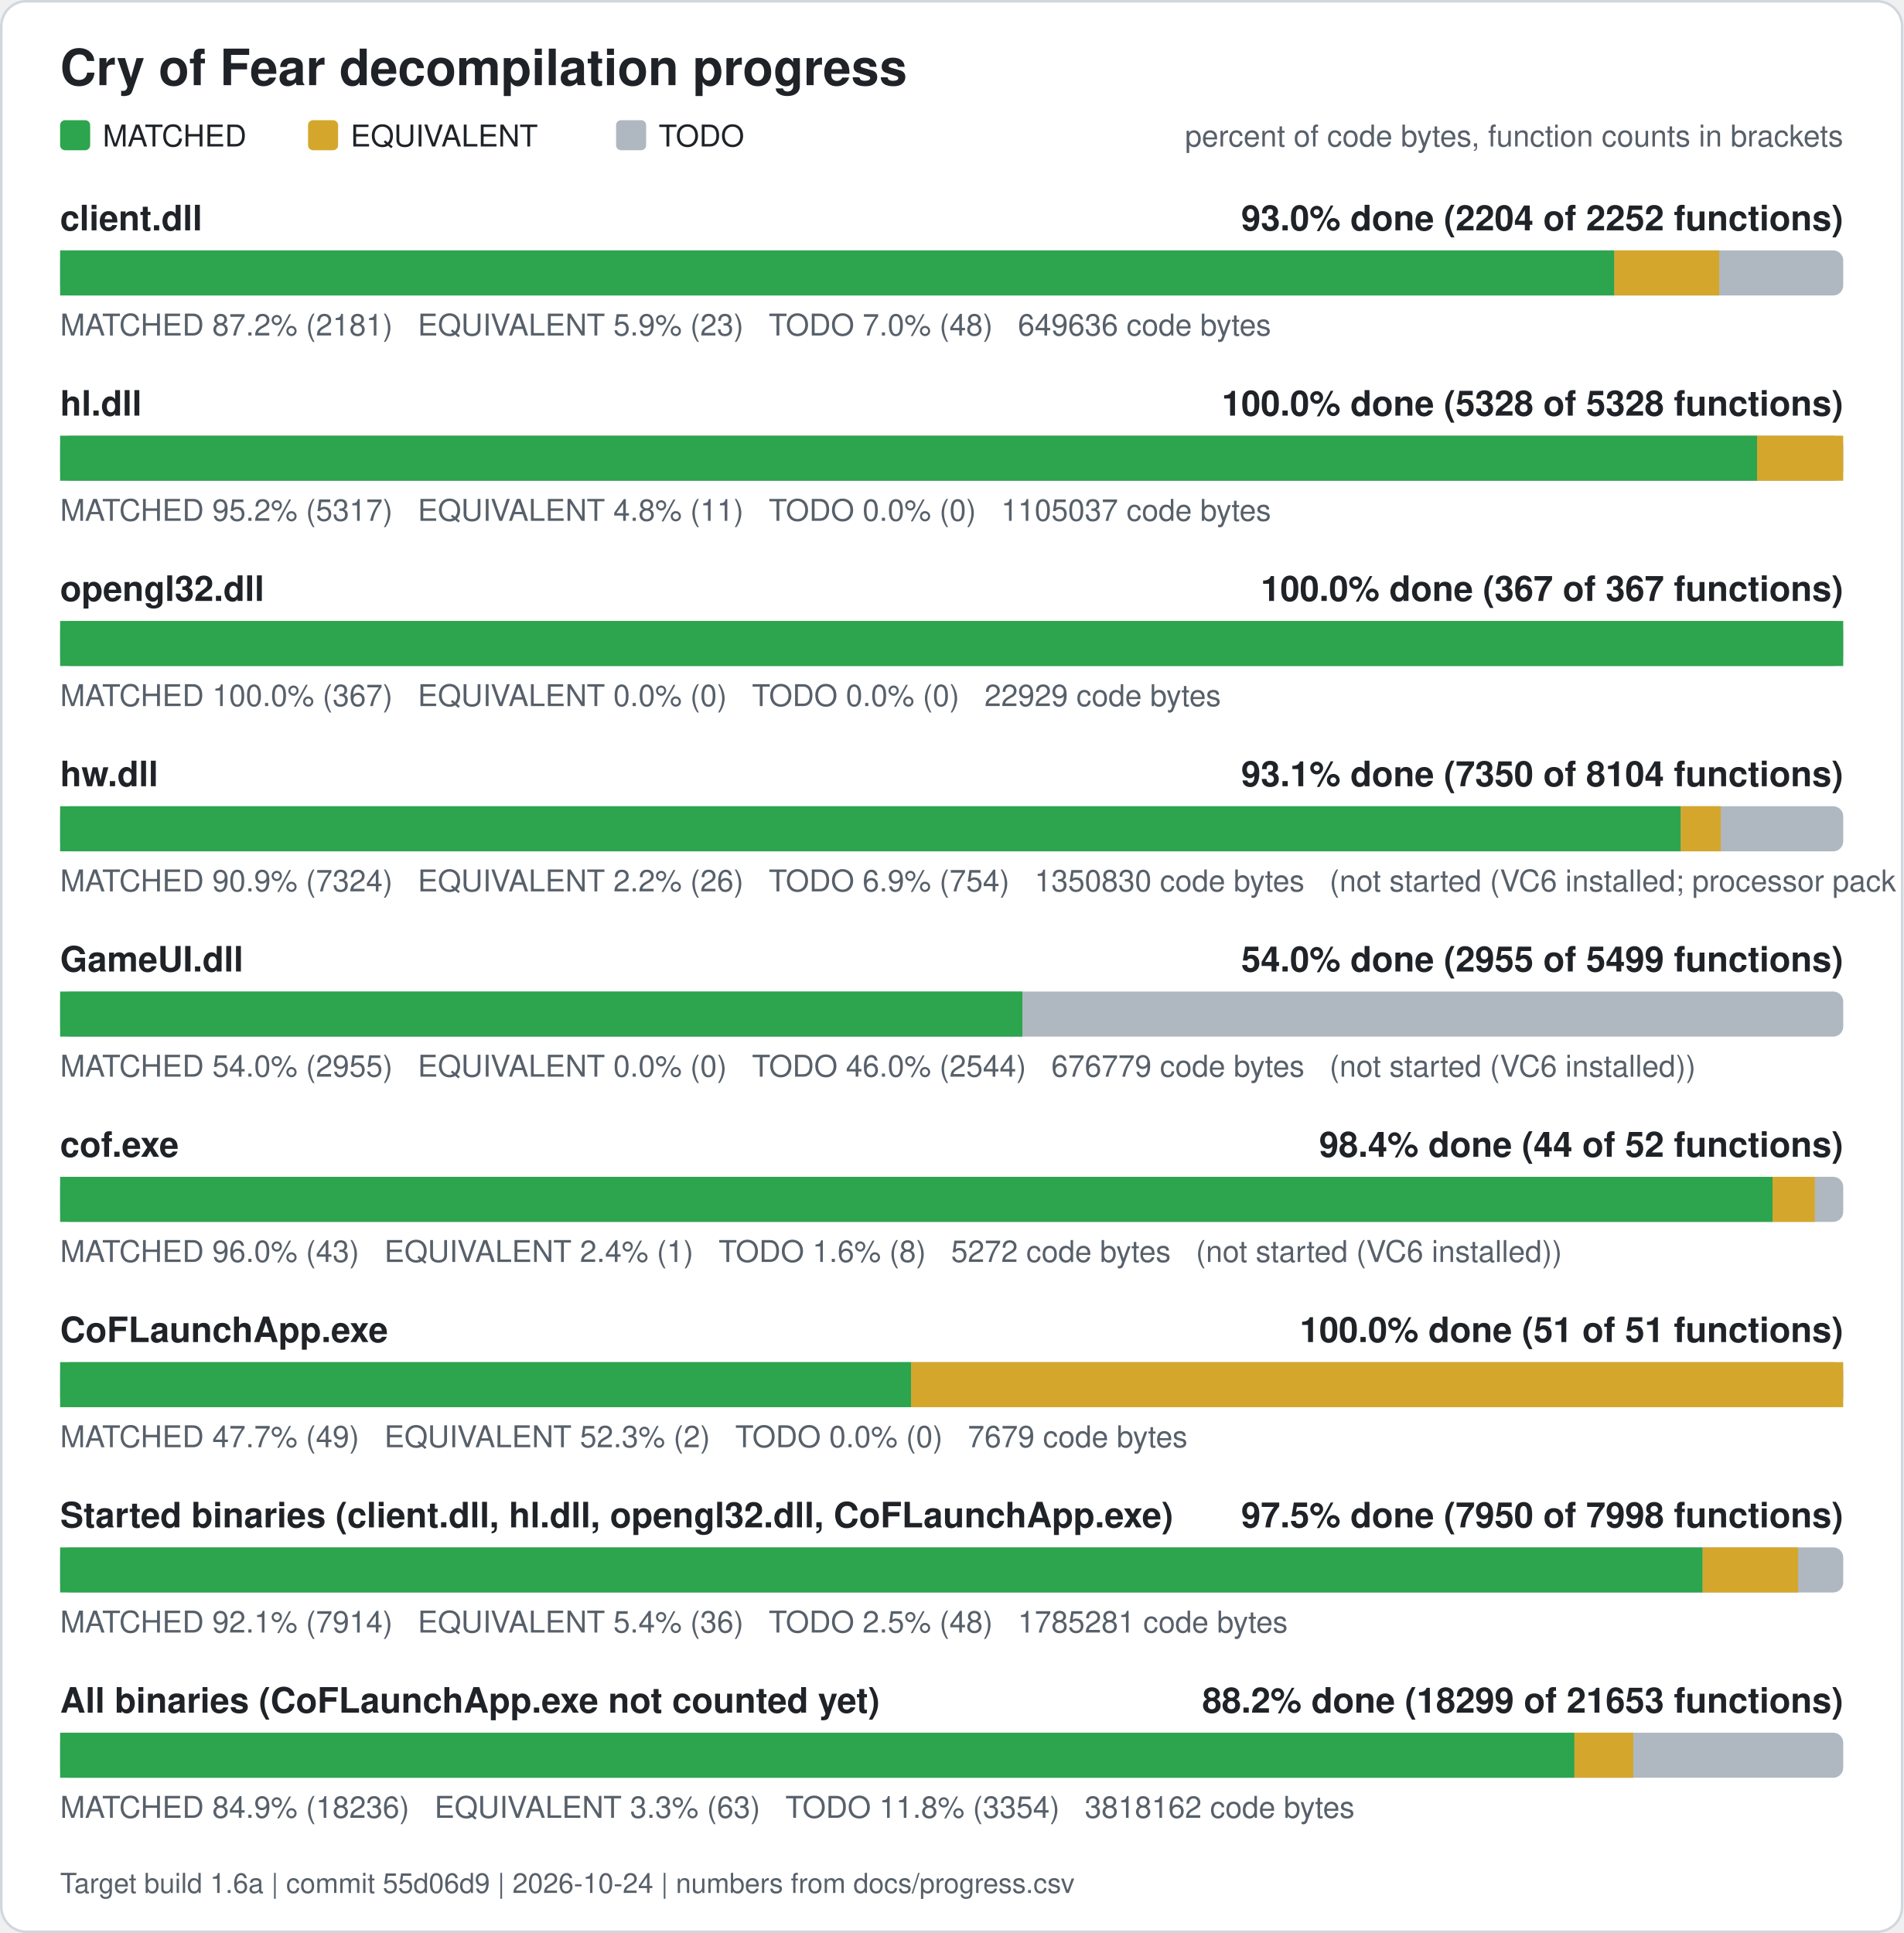
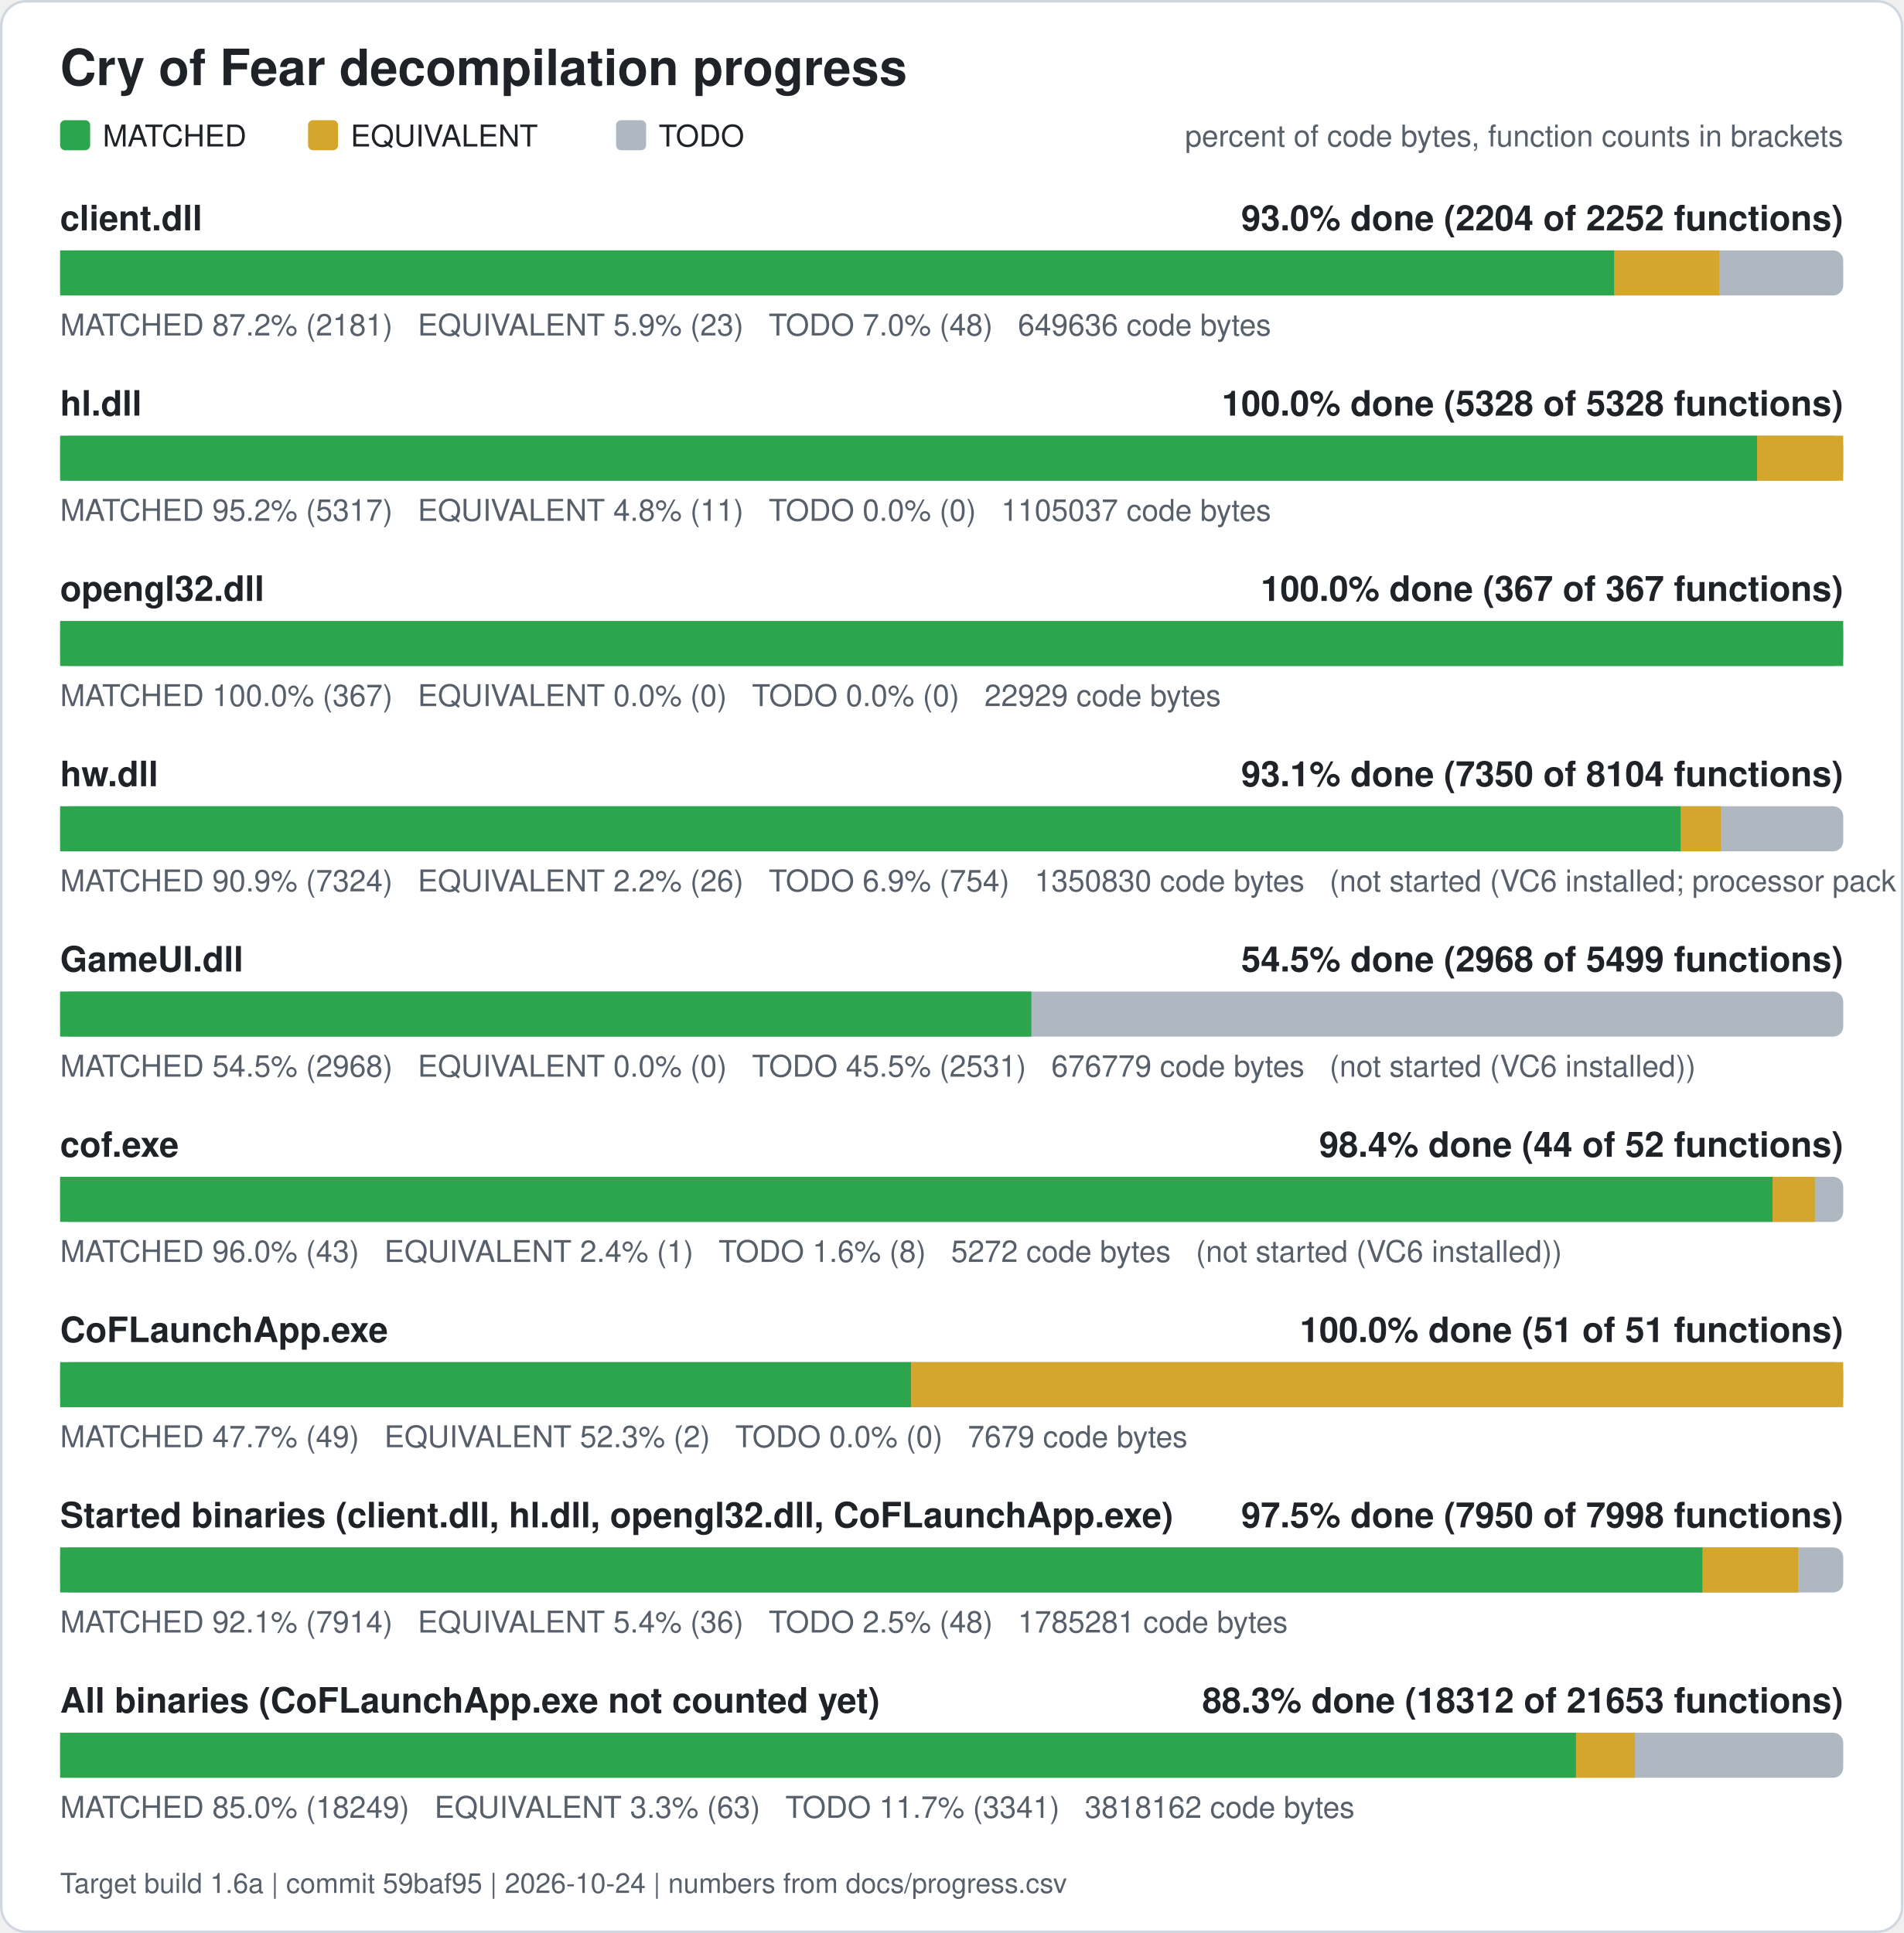
<svg xmlns="http://www.w3.org/2000/svg" width="760" height="772" viewBox="0 0 760 772" role="img" aria-label="Cry of Fear decompilation progress">
  <rect x="0.5" y="0.5" width="759" height="771" rx="10" fill="#ffffff" stroke="#d0d7de" />
  <text x="24" y="34" font-family="Segoe UI, Helvetica, Arial, sans-serif" font-size="20" font-weight="600" fill="#1f2328">Cry of Fear decompilation progress</text>
  <rect x="24" y="48" width="12" height="12" rx="2" fill="#2da44e" />
  <text x="41" y="58.5" font-family="Segoe UI, Helvetica, Arial, sans-serif" font-size="12" fill="#1f2328">MATCHED</text>
  <rect x="123" y="48" width="12" height="12" rx="2" fill="#d4a72c" />
  <text x="140" y="58.5" font-family="Segoe UI, Helvetica, Arial, sans-serif" font-size="12" fill="#1f2328">EQUIVALENT</text>
  <rect x="246" y="48" width="12" height="12" rx="2" fill="#afb8c1" />
  <text x="263" y="58.5" font-family="Segoe UI, Helvetica, Arial, sans-serif" font-size="12" fill="#1f2328">TODO</text>
  <text x="736" y="58.5" font-family="Segoe UI, Helvetica, Arial, sans-serif" font-size="12" fill="#57606a" text-anchor="end">percent of code bytes, function counts in brackets</text>
  <text x="24" y="92" font-family="Segoe UI, Helvetica, Arial, sans-serif" font-size="14" font-weight="600" fill="#1f2328">client.dll</text>
  <text x="736" y="92" font-family="Segoe UI, Helvetica, Arial, sans-serif" font-size="14" font-weight="600" fill="#1f2328" text-anchor="end">93.0% done (2204 of 2252 functions)</text>
  <rect x="24" y="100" width="712" height="18" rx="4" fill="#afb8c1" />
  <rect x="24.00" y="100" width="620.61" height="18" fill="#2da44e" />
  <rect x="644.61" y="100" width="41.89" height="18" fill="#d4a72c" />
  <text x="24" y="134" font-family="Segoe UI, Helvetica, Arial, sans-serif" font-size="12" fill="#57606a" xml:space="preserve">MATCHED 87.2% (2181)   EQUIVALENT 5.9% (23)   TODO 7.0% (48)   649636 code bytes</text>
  <text x="24" y="166" font-family="Segoe UI, Helvetica, Arial, sans-serif" font-size="14" font-weight="600" fill="#1f2328">hl.dll</text>
  <text x="736" y="166" font-family="Segoe UI, Helvetica, Arial, sans-serif" font-size="14" font-weight="600" fill="#1f2328" text-anchor="end">100.0% done (5328 of 5328 functions)</text>
  <rect x="24" y="174" width="712" height="18" rx="4" fill="#afb8c1" />
  <rect x="24.00" y="174" width="677.61" height="18" fill="#2da44e" />
  <rect x="701.61" y="174" width="34.39" height="18" fill="#d4a72c" />
  <text x="24" y="208" font-family="Segoe UI, Helvetica, Arial, sans-serif" font-size="12" fill="#57606a" xml:space="preserve">MATCHED 95.2% (5317)   EQUIVALENT 4.8% (11)   TODO 0.0% (0)   1105037 code bytes</text>
  <text x="24" y="240" font-family="Segoe UI, Helvetica, Arial, sans-serif" font-size="14" font-weight="600" fill="#1f2328">opengl32.dll</text>
  <text x="736" y="240" font-family="Segoe UI, Helvetica, Arial, sans-serif" font-size="14" font-weight="600" fill="#1f2328" text-anchor="end">100.0% done (367 of 367 functions)</text>
  <rect x="24" y="248" width="712" height="18" rx="4" fill="#afb8c1" />
  <rect x="24.00" y="248" width="712.00" height="18" fill="#2da44e" />
  <text x="24" y="282" font-family="Segoe UI, Helvetica, Arial, sans-serif" font-size="12" fill="#57606a" xml:space="preserve">MATCHED 100.0% (367)   EQUIVALENT 0.0% (0)   TODO 0.0% (0)   22929 code bytes</text>
  <text x="24" y="314" font-family="Segoe UI, Helvetica, Arial, sans-serif" font-size="14" font-weight="600" fill="#1f2328">hw.dll</text>
  <text x="736" y="314" font-family="Segoe UI, Helvetica, Arial, sans-serif" font-size="14" font-weight="600" fill="#1f2328" text-anchor="end">93.1% done (7350 of 8104 functions)</text>
  <rect x="24" y="322" width="712" height="18" rx="4" fill="#afb8c1" />
  <rect x="24.00" y="322" width="647.15" height="18" fill="#2da44e" />
  <rect x="671.15" y="322" width="15.98" height="18" fill="#d4a72c" />
  <text x="24" y="356" font-family="Segoe UI, Helvetica, Arial, sans-serif" font-size="12" fill="#57606a" xml:space="preserve">MATCHED 90.9% (7324)   EQUIVALENT 2.2% (26)   TODO 6.9% (754)   1350830 code bytes   (not started (VC6 installed; processor pack and VS 2005 objects need those compilers))</text>
  <text x="24" y="388" font-family="Segoe UI, Helvetica, Arial, sans-serif" font-size="14" font-weight="600" fill="#1f2328">GameUI.dll</text>
-   <text x="736" y="388" font-family="Segoe UI, Helvetica, Arial, sans-serif" font-size="14" font-weight="600" fill="#1f2328" text-anchor="end">54.0% done (2955 of 5499 functions)</text>
+   <text x="736" y="388" font-family="Segoe UI, Helvetica, Arial, sans-serif" font-size="14" font-weight="600" fill="#1f2328" text-anchor="end">54.5% done (2968 of 5499 functions)</text>
  <rect x="24" y="396" width="712" height="18" rx="4" fill="#afb8c1" />
-   <rect x="24.00" y="396" width="384.23" height="18" fill="#2da44e" />
-   <text x="24" y="430" font-family="Segoe UI, Helvetica, Arial, sans-serif" font-size="12" fill="#57606a" xml:space="preserve">MATCHED 54.0% (2955)   EQUIVALENT 0.0% (0)   TODO 46.0% (2544)   676779 code bytes   (not started (VC6 installed))</text>
+   <rect x="24.00" y="396" width="387.82" height="18" fill="#2da44e" />
+   <text x="24" y="430" font-family="Segoe UI, Helvetica, Arial, sans-serif" font-size="12" fill="#57606a" xml:space="preserve">MATCHED 54.5% (2968)   EQUIVALENT 0.0% (0)   TODO 45.5% (2531)   676779 code bytes   (not started (VC6 installed))</text>
  <text x="24" y="462" font-family="Segoe UI, Helvetica, Arial, sans-serif" font-size="14" font-weight="600" fill="#1f2328">cof.exe</text>
  <text x="736" y="462" font-family="Segoe UI, Helvetica, Arial, sans-serif" font-size="14" font-weight="600" fill="#1f2328" text-anchor="end">98.4% done (44 of 52 functions)</text>
  <rect x="24" y="470" width="712" height="18" rx="4" fill="#afb8c1" />
  <rect x="24.00" y="470" width="683.77" height="18" fill="#2da44e" />
  <rect x="707.77" y="470" width="16.88" height="18" fill="#d4a72c" />
  <text x="24" y="504" font-family="Segoe UI, Helvetica, Arial, sans-serif" font-size="12" fill="#57606a" xml:space="preserve">MATCHED 96.0% (43)   EQUIVALENT 2.4% (1)   TODO 1.6% (8)   5272 code bytes   (not started (VC6 installed))</text>
  <text x="24" y="536" font-family="Segoe UI, Helvetica, Arial, sans-serif" font-size="14" font-weight="600" fill="#1f2328">CoFLaunchApp.exe</text>
  <text x="736" y="536" font-family="Segoe UI, Helvetica, Arial, sans-serif" font-size="14" font-weight="600" fill="#1f2328" text-anchor="end">100.0% done (51 of 51 functions)</text>
  <rect x="24" y="544" width="712" height="18" rx="4" fill="#afb8c1" />
  <rect x="24.00" y="544" width="339.82" height="18" fill="#2da44e" />
  <rect x="363.82" y="544" width="372.18" height="18" fill="#d4a72c" />
  <text x="24" y="578" font-family="Segoe UI, Helvetica, Arial, sans-serif" font-size="12" fill="#57606a" xml:space="preserve">MATCHED 47.7% (49)   EQUIVALENT 52.3% (2)   TODO 0.0% (0)   7679 code bytes</text>
  <text x="24" y="610" font-family="Segoe UI, Helvetica, Arial, sans-serif" font-size="14" font-weight="600" fill="#1f2328">Started binaries (client.dll, hl.dll, opengl32.dll, CoFLaunchApp.exe)</text>
  <text x="736" y="610" font-family="Segoe UI, Helvetica, Arial, sans-serif" font-size="14" font-weight="600" fill="#1f2328" text-anchor="end">97.5% done (7950 of 7998 functions)</text>
  <rect x="24" y="618" width="712" height="18" rx="4" fill="#afb8c1" />
  <rect x="24.00" y="618" width="655.86" height="18" fill="#2da44e" />
  <rect x="679.86" y="618" width="38.13" height="18" fill="#d4a72c" />
  <text x="24" y="652" font-family="Segoe UI, Helvetica, Arial, sans-serif" font-size="12" fill="#57606a" xml:space="preserve">MATCHED 92.1% (7914)   EQUIVALENT 5.4% (36)   TODO 2.5% (48)   1785281 code bytes</text>
  <text x="24" y="684" font-family="Segoe UI, Helvetica, Arial, sans-serif" font-size="14" font-weight="600" fill="#1f2328">All binaries (CoFLaunchApp.exe not counted yet)</text>
-   <text x="736" y="684" font-family="Segoe UI, Helvetica, Arial, sans-serif" font-size="14" font-weight="600" fill="#1f2328" text-anchor="end">88.2% done (18299 of 21653 functions)</text>
+   <text x="736" y="684" font-family="Segoe UI, Helvetica, Arial, sans-serif" font-size="14" font-weight="600" fill="#1f2328" text-anchor="end">88.3% done (18312 of 21653 functions)</text>
  <rect x="24" y="692" width="712" height="18" rx="4" fill="#afb8c1" />
-   <rect x="24.00" y="692" width="604.67" height="18" fill="#2da44e" />
-   <rect x="628.67" y="692" width="23.50" height="18" fill="#d4a72c" />
-   <text x="24" y="726" font-family="Segoe UI, Helvetica, Arial, sans-serif" font-size="12" fill="#57606a" xml:space="preserve">MATCHED 84.9% (18236)   EQUIVALENT 3.3% (63)   TODO 11.8% (3354)   3818162 code bytes</text>
-   <text x="24" y="756" font-family="Segoe UI, Helvetica, Arial, sans-serif" font-size="11" fill="#57606a">Target build 1.6a | commit 55d06d9 | 2026-10-24 | numbers from docs/progress.csv</text>
+   <rect x="24.00" y="692" width="605.31" height="18" fill="#2da44e" />
+   <rect x="629.31" y="692" width="23.50" height="18" fill="#d4a72c" />
+   <text x="24" y="726" font-family="Segoe UI, Helvetica, Arial, sans-serif" font-size="12" fill="#57606a" xml:space="preserve">MATCHED 85.0% (18249)   EQUIVALENT 3.3% (63)   TODO 11.7% (3341)   3818162 code bytes</text>
+   <text x="24" y="756" font-family="Segoe UI, Helvetica, Arial, sans-serif" font-size="11" fill="#57606a">Target build 1.6a | commit 59baf95 | 2026-10-24 | numbers from docs/progress.csv</text>
</svg>
